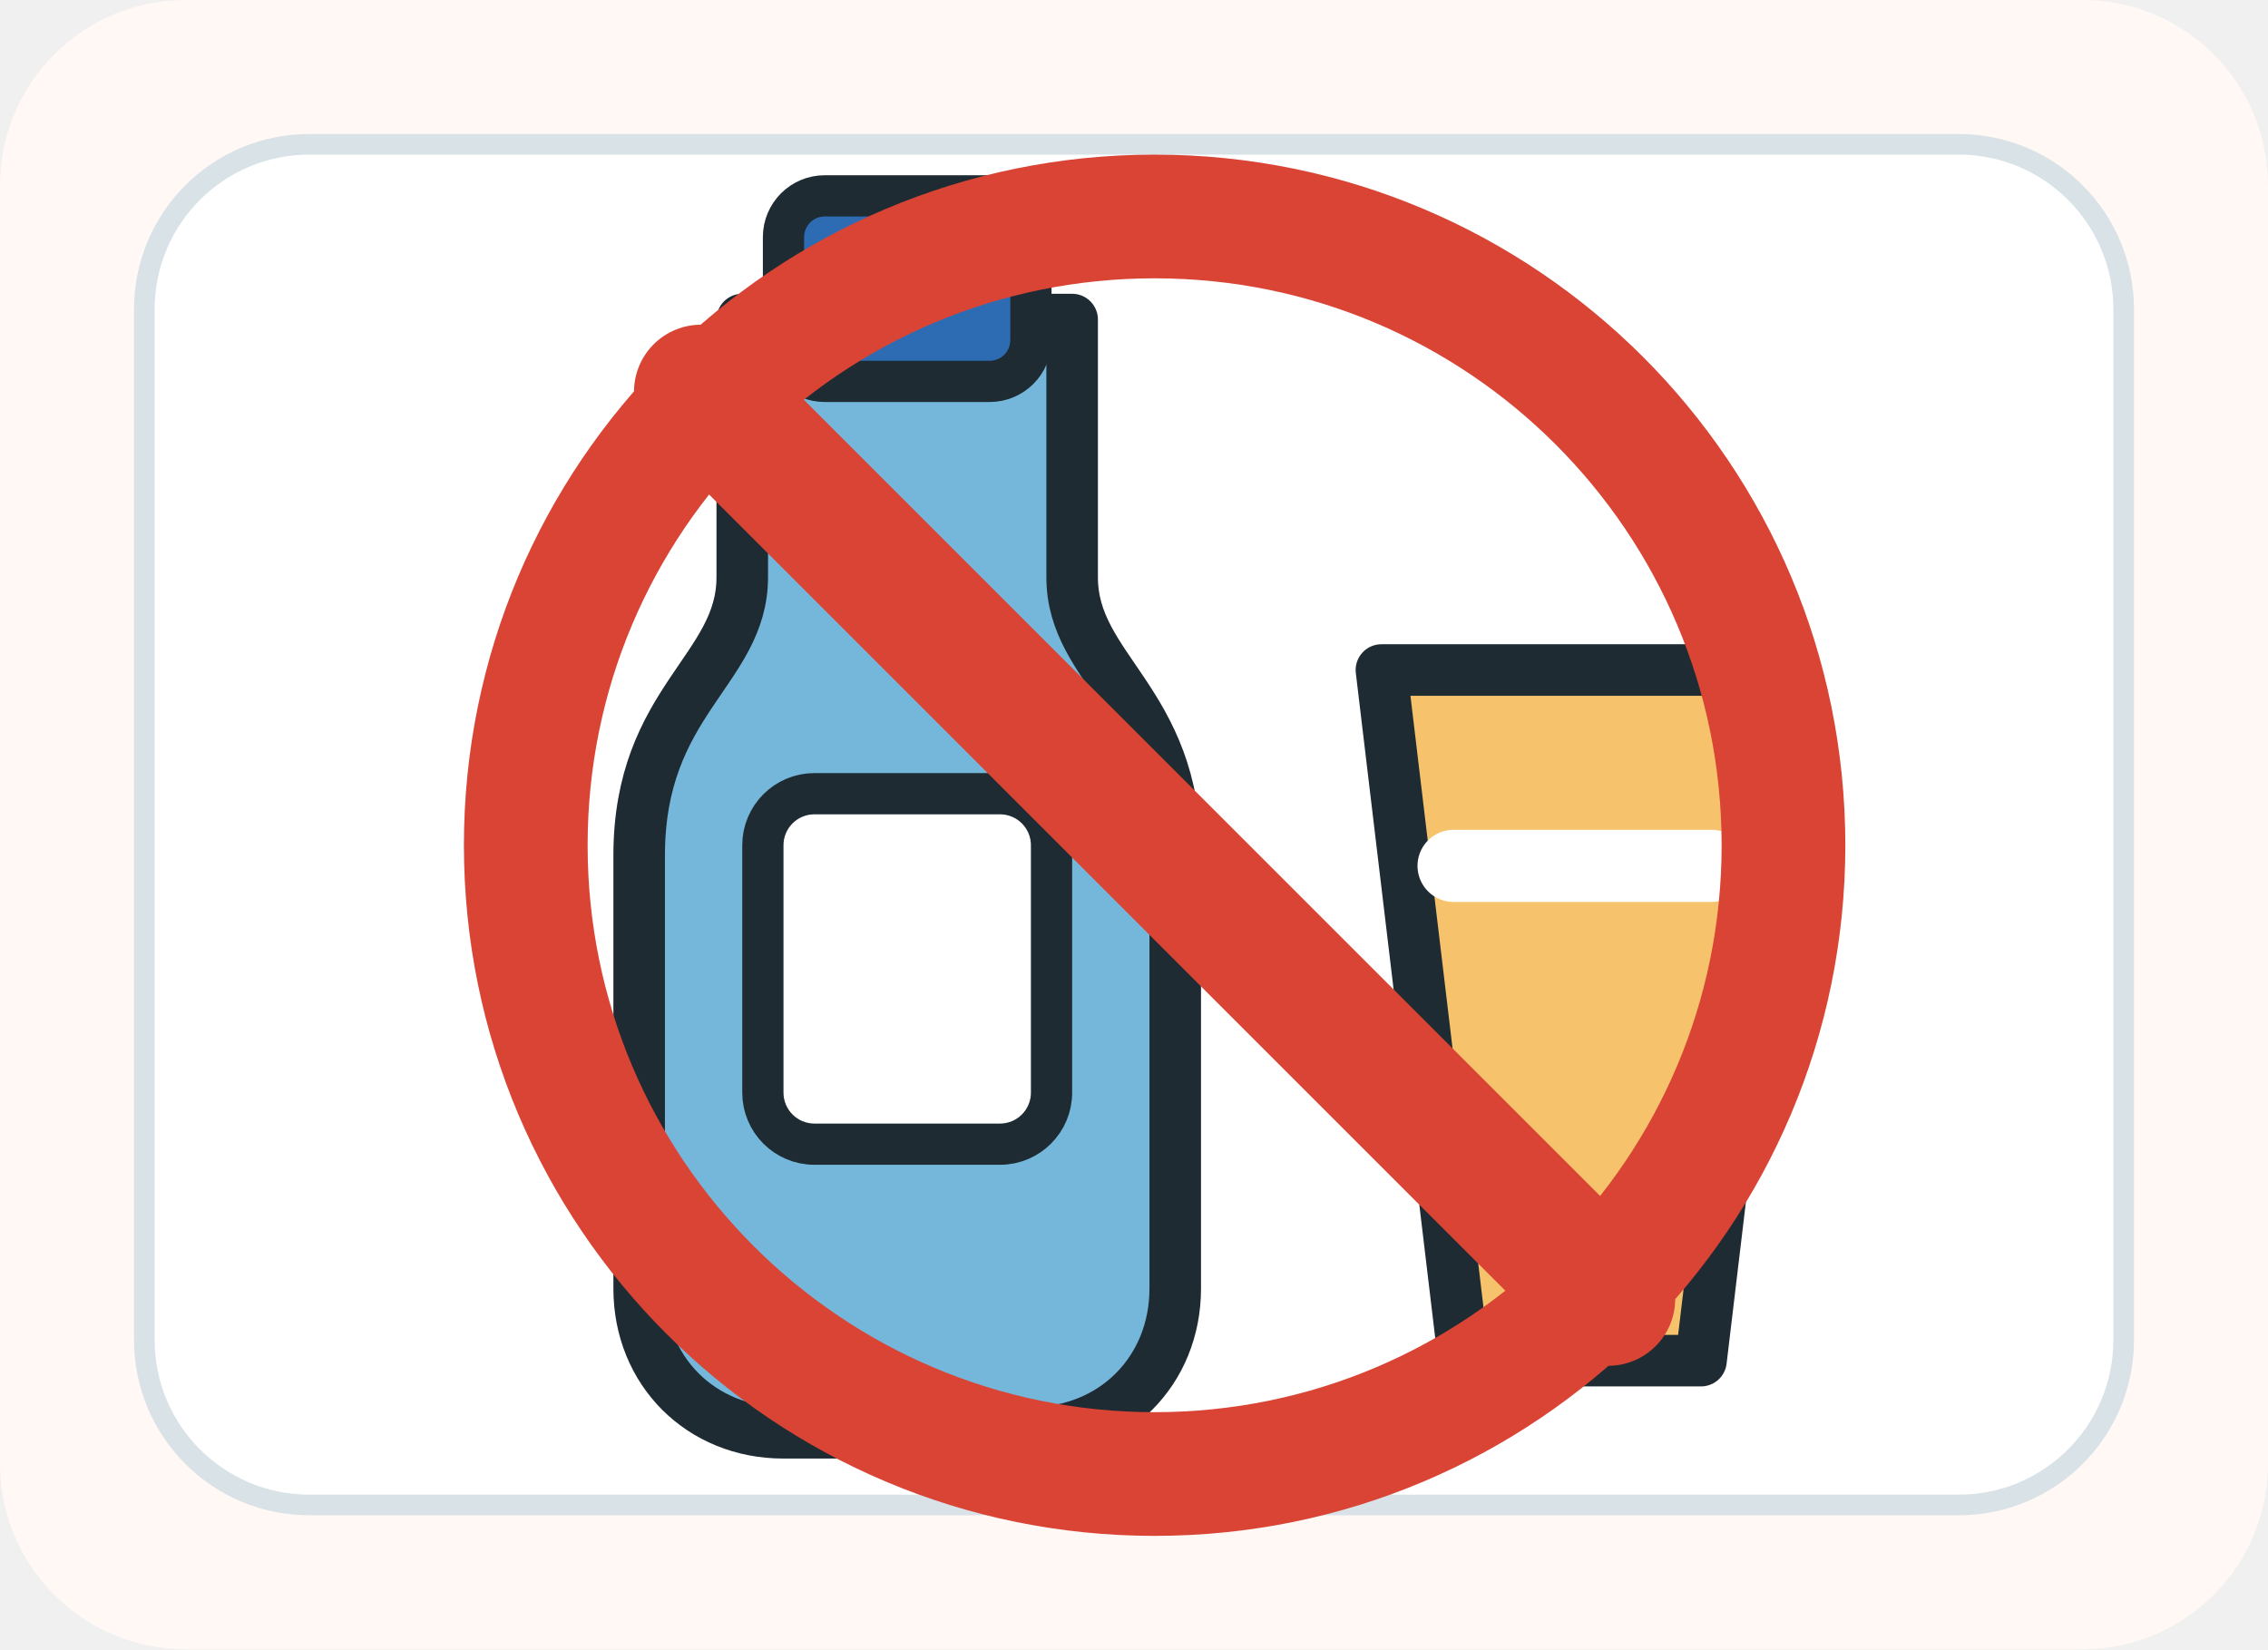
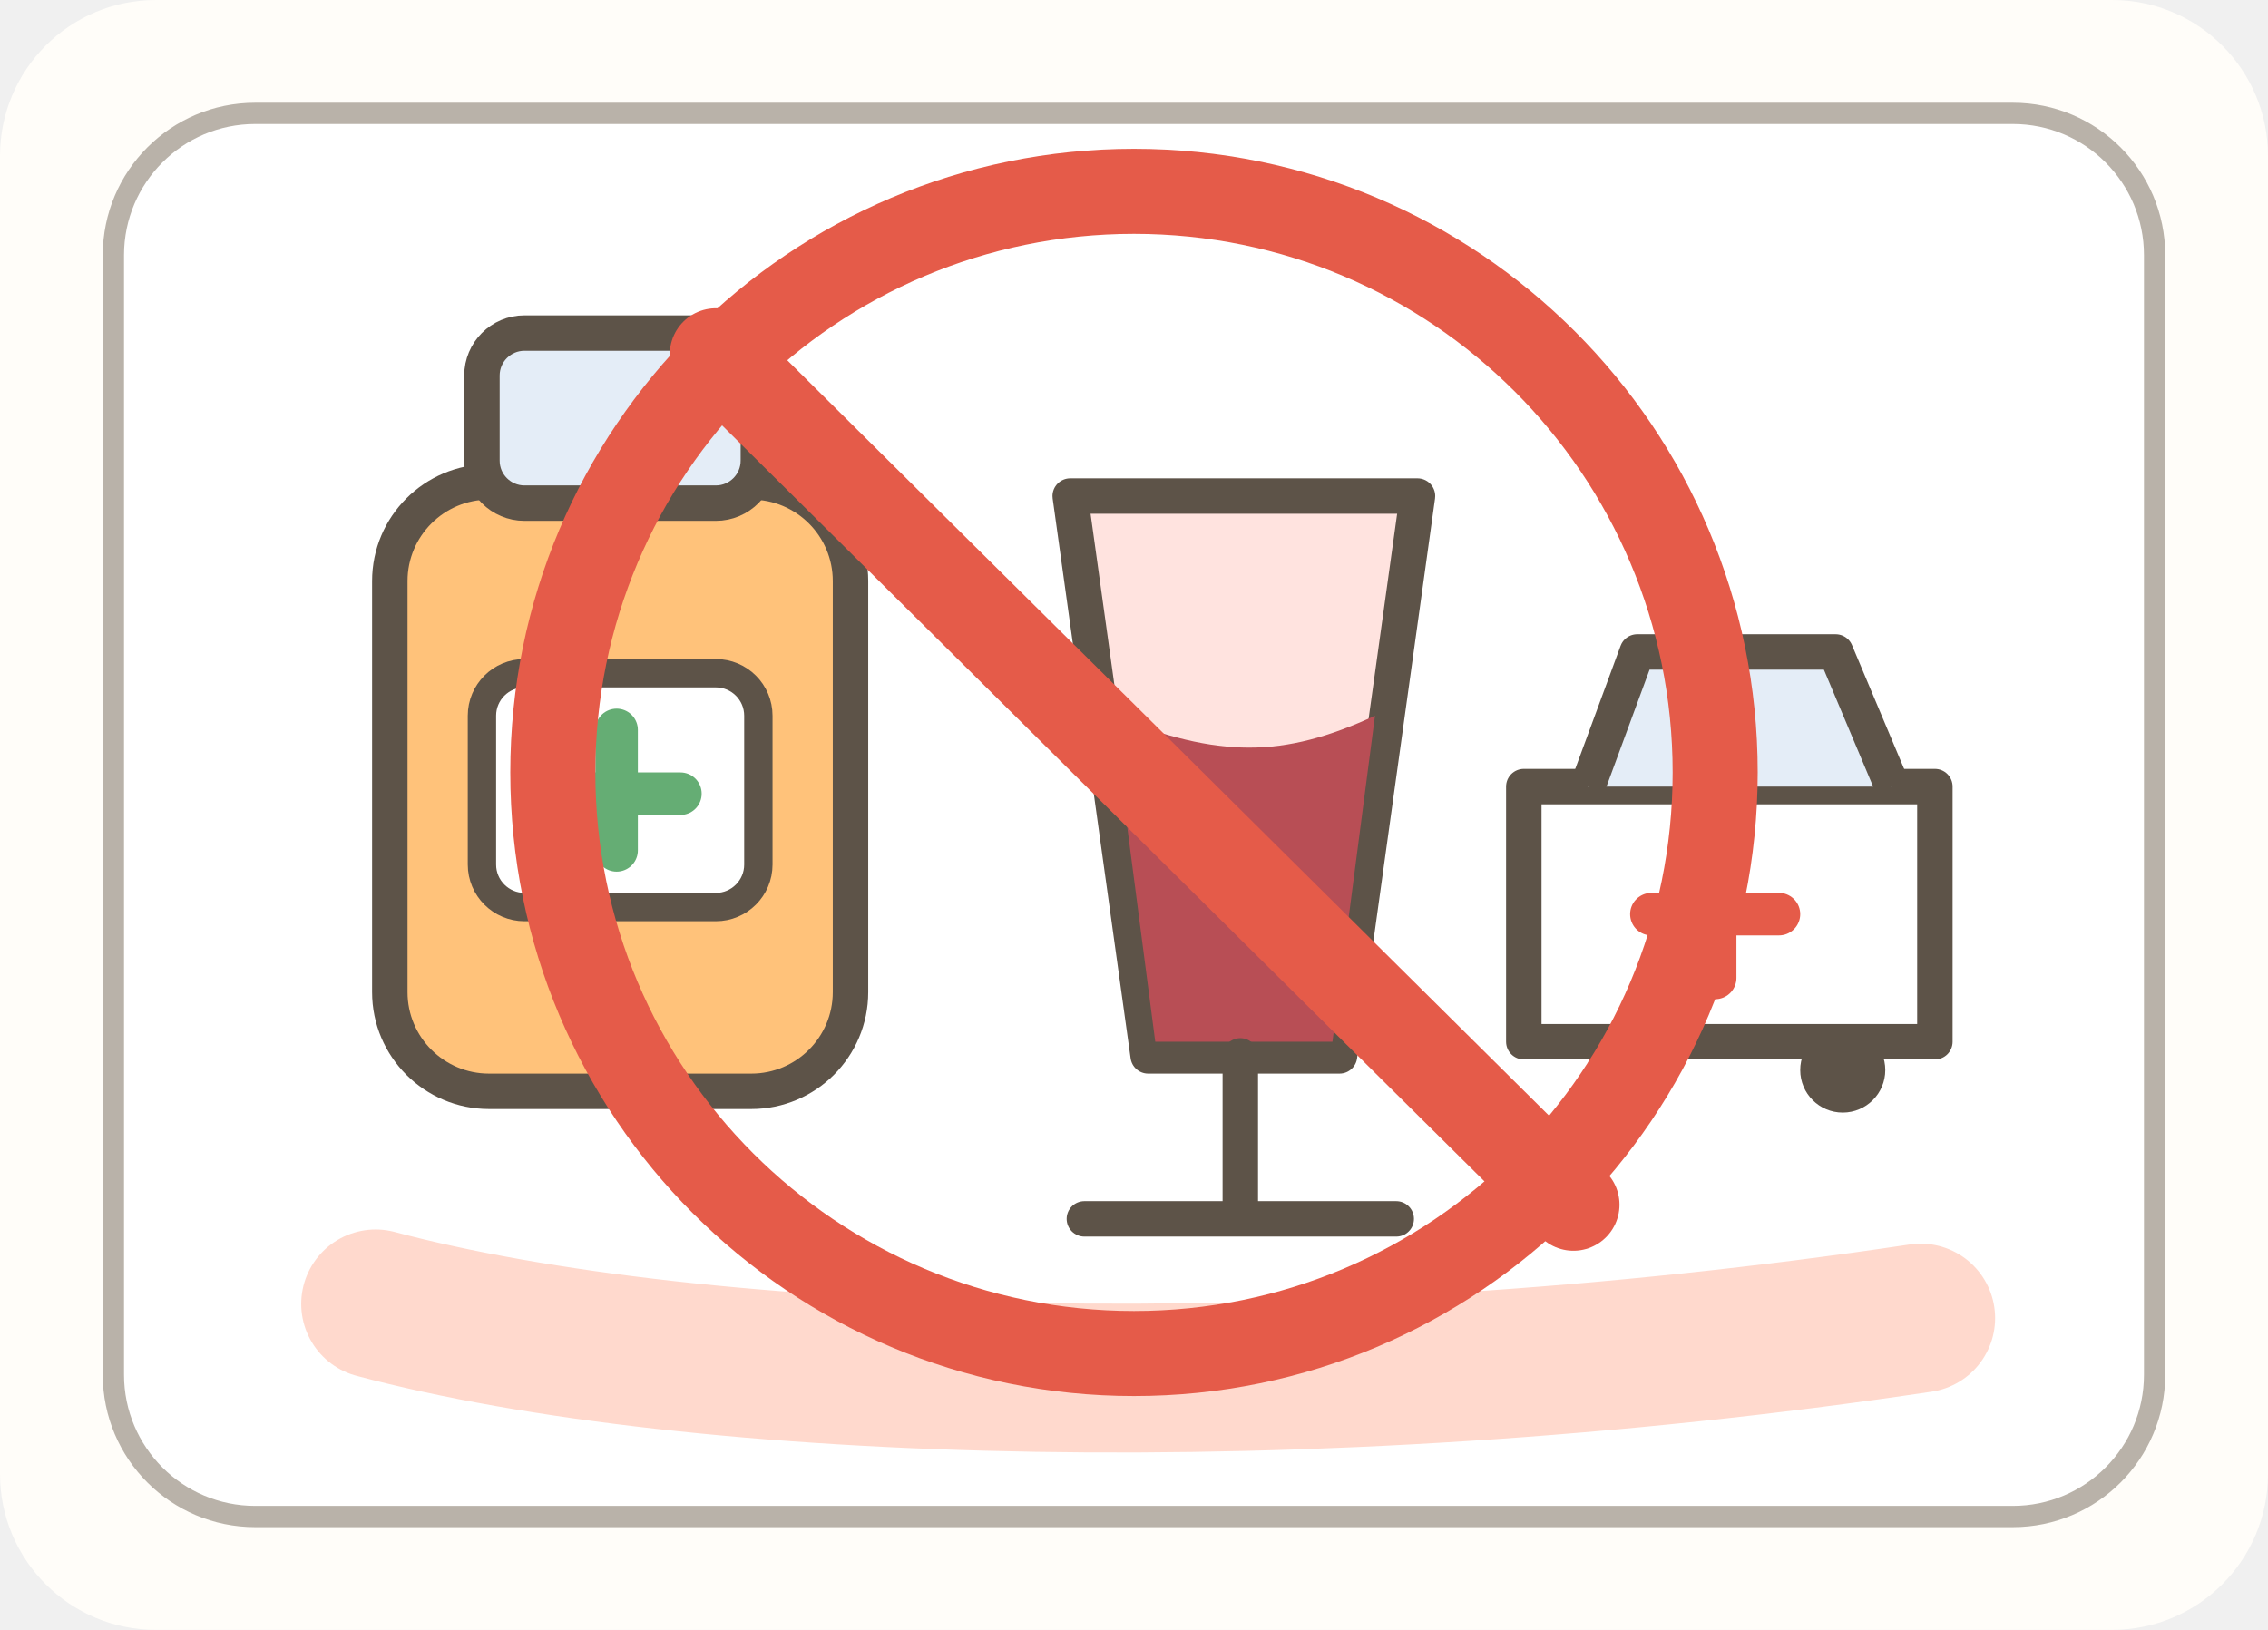
- <svg xmlns="http://www.w3.org/2000/svg" viewBox="0 0 220 160" role="img" aria-labelledby="title desc">
-   <rect width="220" height="160" rx="18" fill="#fff8f5" />
-   <rect x="14" y="14" width="192" height="132" rx="16" fill="#ffffff" stroke="#d8e2e7" stroke-width="2" />
-   <path d="M72 31h32v25c0 9 10 12 10 27v42c0 8-6 14-14 14H76c-8 0-14-6-14-14V83c0-15 10-18 10-27V31Z" fill="#75b7da" stroke="#1f2b32" stroke-width="5" stroke-linejoin="round" />
-   <rect x="76" y="19" width="24" height="18" rx="4" fill="#2d6cb3" stroke="#1f2b32" stroke-width="4" />
-   <rect x="74" y="77" width="28" height="34" rx="5" fill="#ffffff" stroke="#1f2b32" stroke-width="4" />
-   <path d="M134 65h39l-8 67h-23l-8-67Z" fill="#f6c36c" stroke="#1f2b32" stroke-width="5" stroke-linejoin="round" />
-   <path d="M141 84h25" stroke="#ffffff" stroke-width="7" stroke-linecap="round" />
-   <circle cx="112" cy="82" r="61" fill="none" stroke="#d94435" stroke-width="12" />
-   <path d="M68 38 156 126" stroke="#d94435" stroke-width="13" stroke-linecap="round" />
+ <svg xmlns="http://www.w3.org/2000/svg" viewBox="0 0 320 230" role="img" aria-labelledby="title desc">
+   <rect width="320" height="230" rx="22" fill="#fffdf9" />
+   <rect x="16" y="16" width="288" height="198" rx="20" fill="#ffffff" stroke="#b9b2a9" stroke-width="3" />
+   <path d="M53 184c45 12 131 15 218 2" fill="none" stroke="#ffd9cd" stroke-width="21" stroke-linecap="round" />
+   <rect x="55" y="68" width="65" height="86" rx="14" fill="#ffc27a" stroke="#5d5348" stroke-width="5" />
+   <rect x="68" y="47" width="39" height="24" rx="6" fill="#e4edf7" stroke="#5d5348" stroke-width="5" />
+   <rect x="68" y="95" width="39" height="33" rx="6" fill="#ffffff" stroke="#5d5348" stroke-width="4" />
+   <path d="M87 103v17M78 112h18" stroke="#65ad74" stroke-width="6" stroke-linecap="round" />
+   <path d="M151 70h49l-11 79h-27l-11-79Z" fill="#ffe3df" stroke="#5d5348" stroke-width="5" stroke-linejoin="round" />
+   <path d="M157 101c15 6 24 6 37 0l-6 46h-25l-6-46Z" fill="#b84e55" />
+   <path d="M175 149v23M153 172h44" stroke="#5d5348" stroke-width="5" stroke-linecap="round" />
+   <path d="M215 111h58v36h-58z" fill="#ffffff" stroke="#5d5348" stroke-width="5" stroke-linejoin="round" />
+   <path d="M224 111l7-19h28l8 19" fill="#e4edf7" stroke="#5d5348" stroke-width="5" stroke-linejoin="round" />
+   <path d="M242 120v18M233 129h18" stroke="#e55b49" stroke-width="6" stroke-linecap="round" />
+   <circle cx="230" cy="151" r="6" fill="#5d5348" />
+   <circle cx="260" cy="151" r="6" fill="#5d5348" />
+   <circle cx="160" cy="109" r="82" fill="none" stroke="#e55b49" stroke-width="12" />
+   <path d="M101 50 222 170" stroke="#e55b49" stroke-width="13" stroke-linecap="round" />
</svg>
